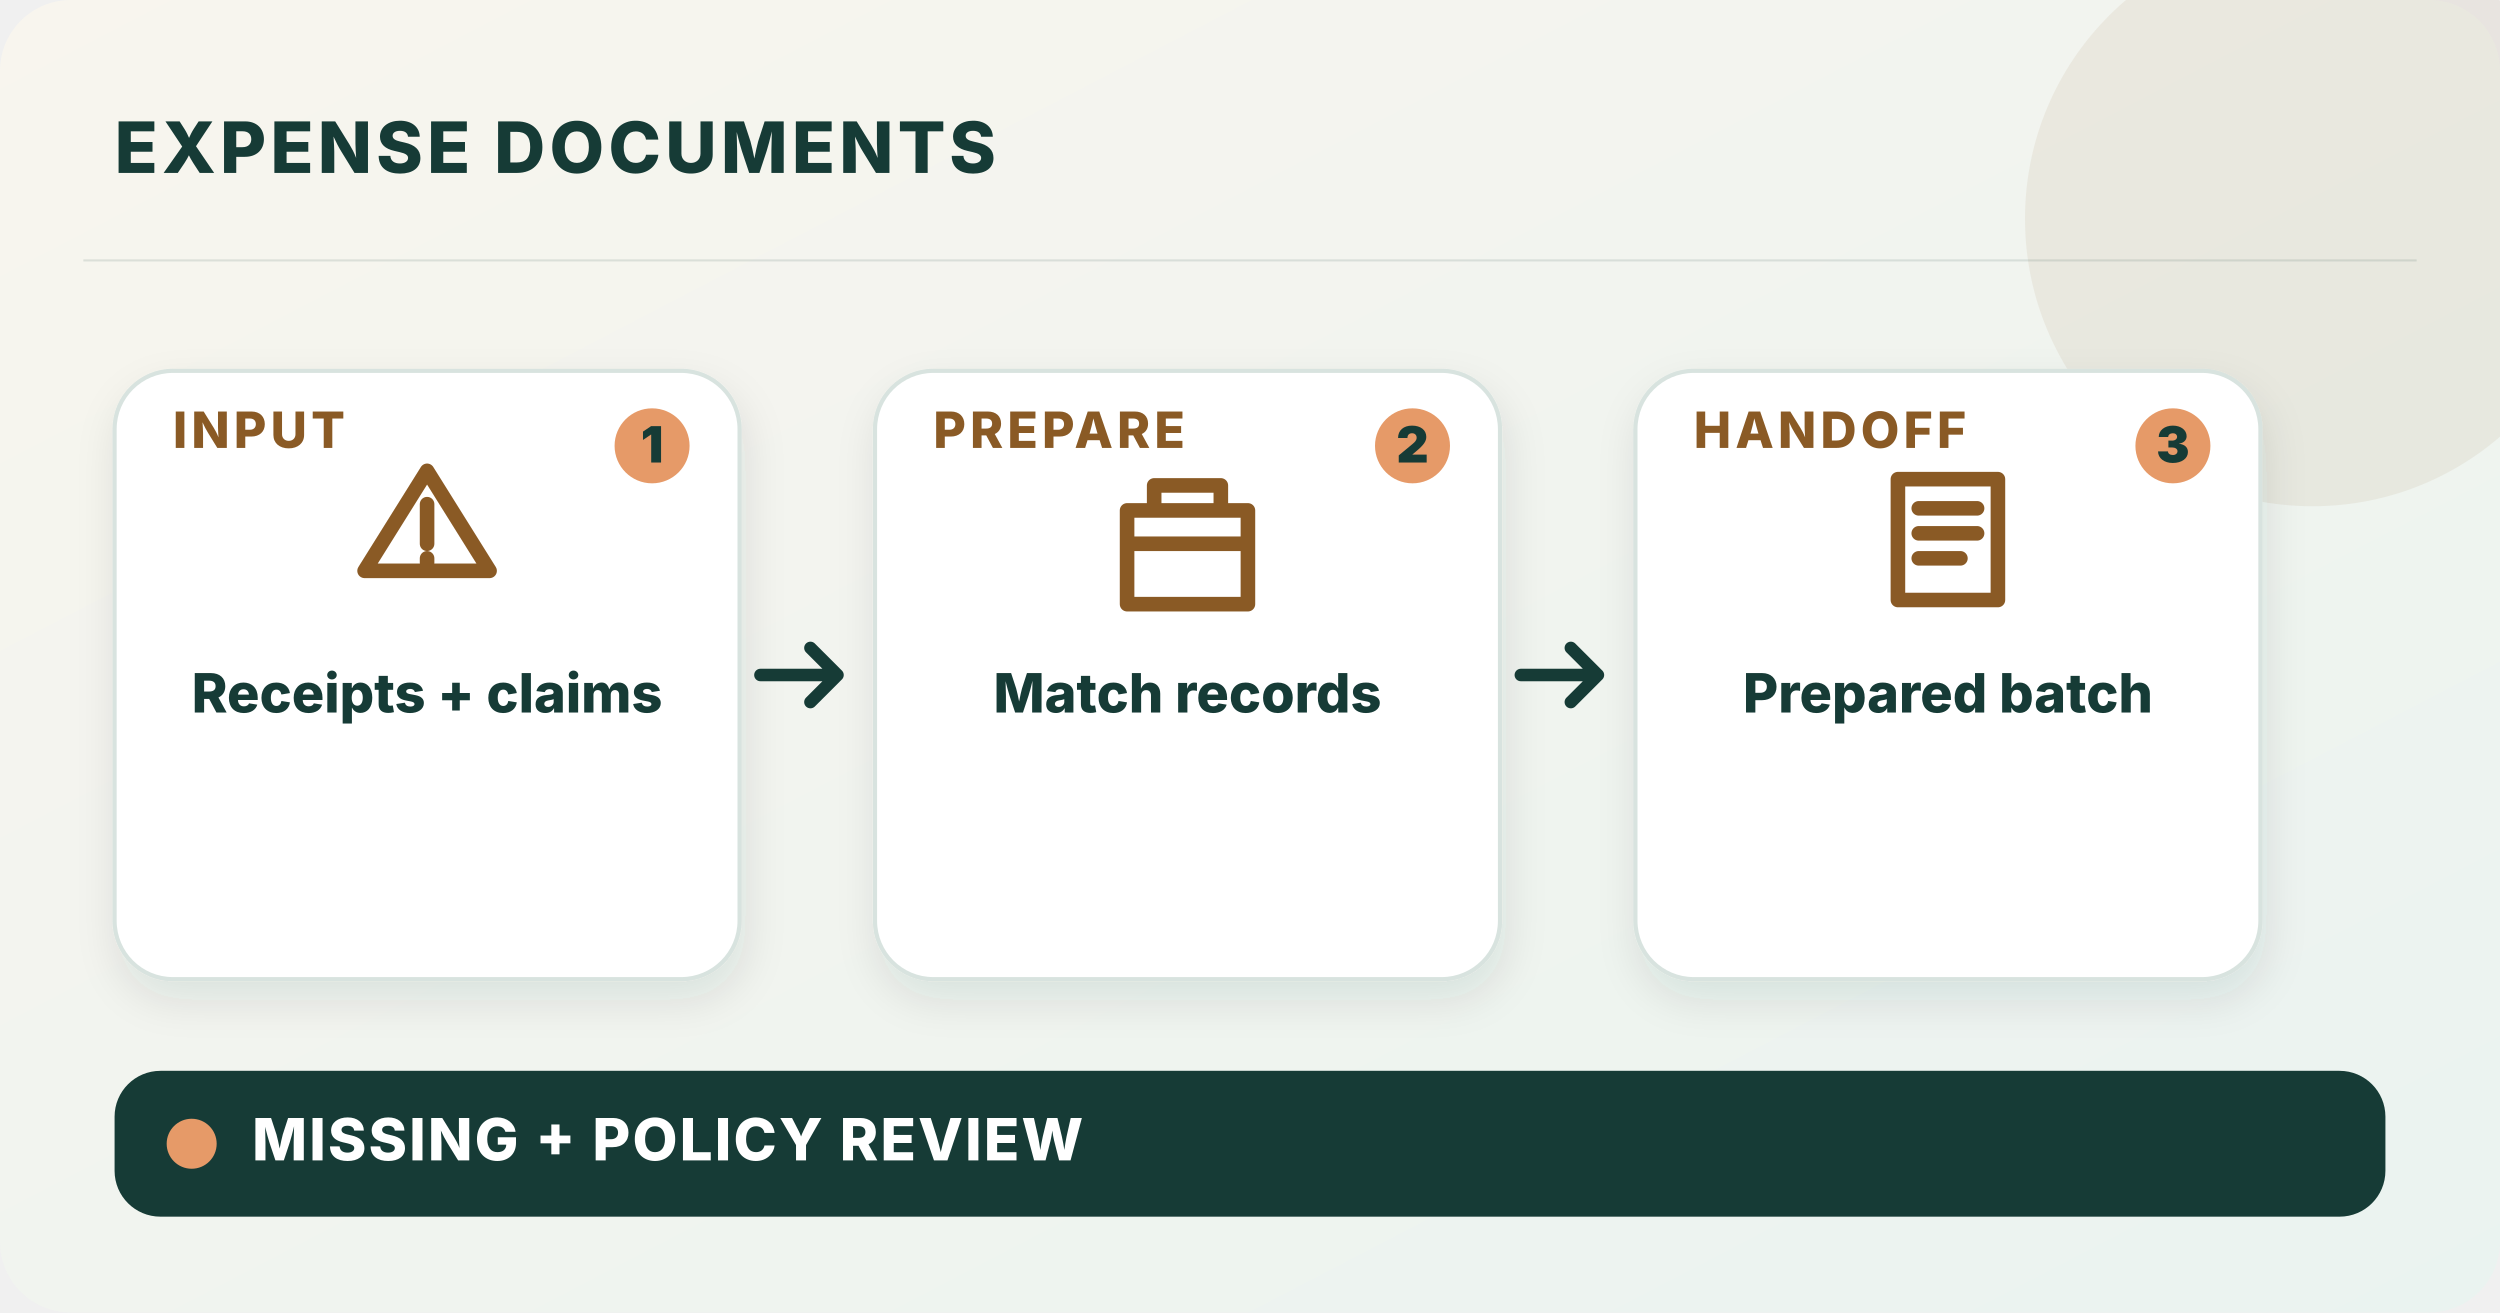
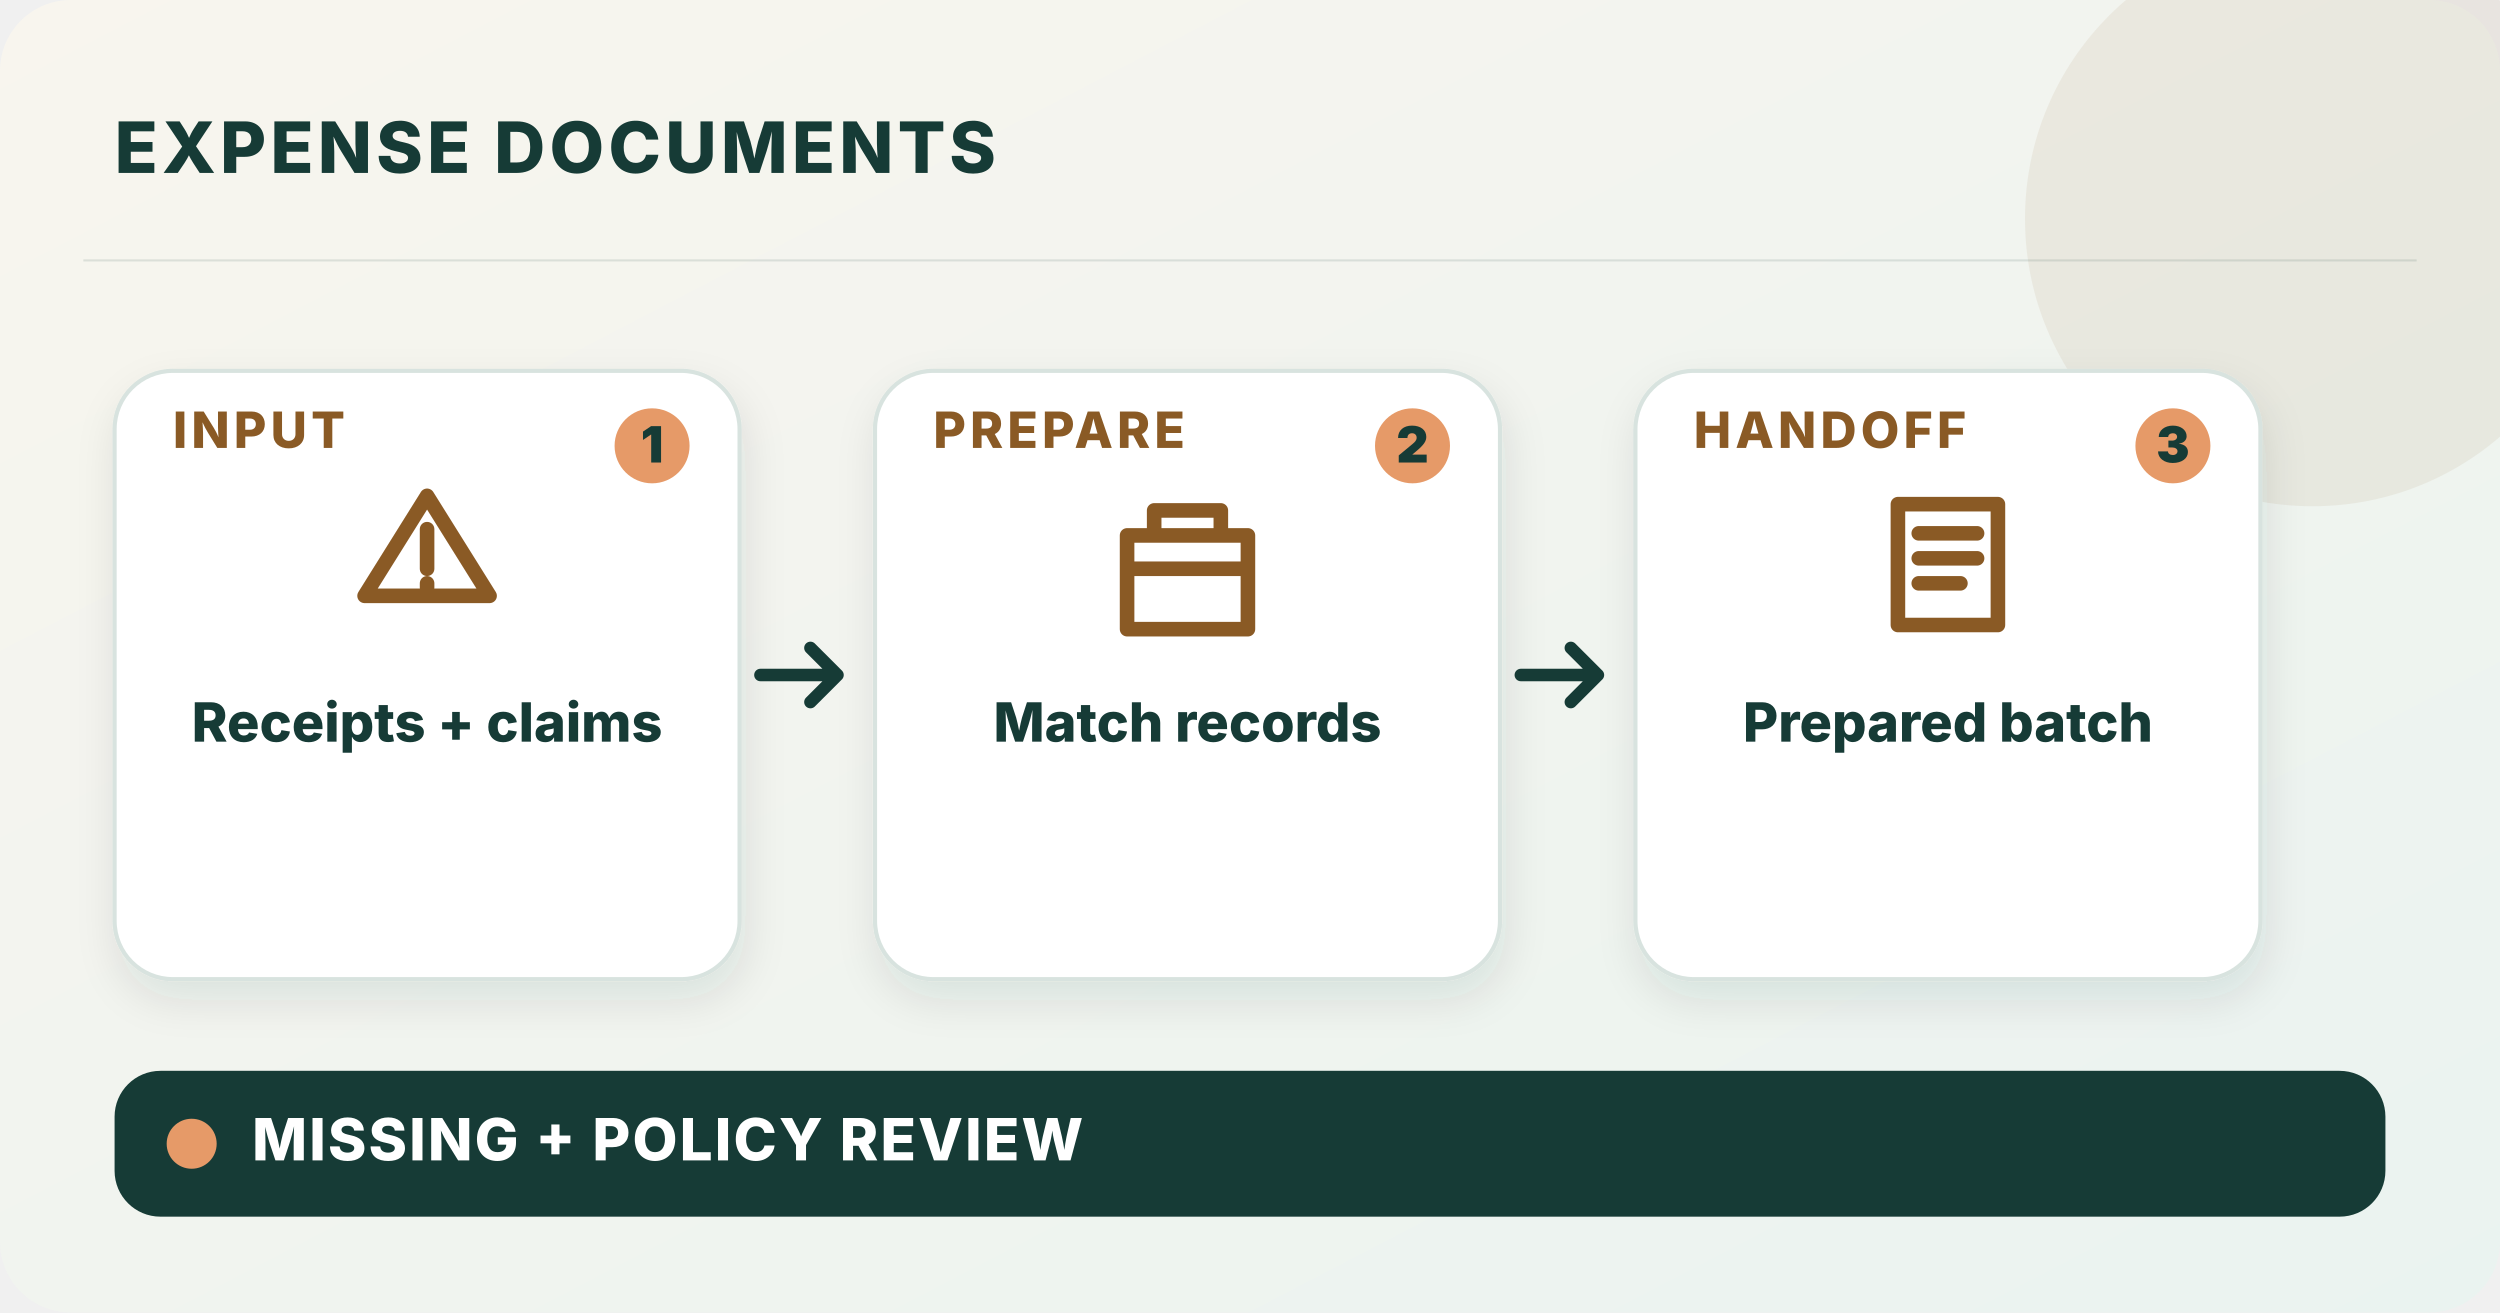
<svg xmlns="http://www.w3.org/2000/svg" viewBox="0 0 1200 630" role="img" aria-labelledby="title desc">
  <defs>
    <linearGradient id="bg" x1="0" y1="0" x2="1" y2="1">
      <stop stop-color="#F8F5EE" />
      <stop offset="1" stop-color="#EAF3F0" />
    </linearGradient>
    <filter id="shadow" x="-20%" y="-20%" width="140%" height="160%">
      <feDropShadow dy="9" stdDeviation="10" flood-color="#163B36" flood-opacity=".10" />
    </filter>
    <style>.title{font:800 34px Inter,Arial,sans-serif;letter-spacing:2px;fill:#163B36}.meta{font:800 24px Inter,Arial,sans-serif;letter-spacing:2px;fill:#8A5A25}.step{font:800 26px Inter,Arial,sans-serif;fill:#163B36}.card{fill:#fff;stroke:#D8E3DF;stroke-width:2;filter:url(#shadow)}.icon{fill:none;stroke:#8A5A25;stroke-width:7;stroke-linecap:round;stroke-linejoin:round}.arrow{fill:none;stroke:#163B36;stroke-width:6;stroke-linecap:round;stroke-linejoin:round}.num-bg{fill:#E69A68}.num{font:900 24px Inter,Arial,sans-serif;fill:#163B36}.note{font:800 28px Inter,Arial,sans-serif;letter-spacing:1px;fill:#fff}</style>
  </defs>
  <rect width="1200" height="630" rx="34" fill="url(#bg)" />
  <circle cx="1110" cy="105" r="138" fill="#8A5A25" opacity=".08" />
  <path d="M40 125h1120" stroke="#163B36" stroke-opacity=".12" />
  <text x="55" y="83" class="title">EXPENSE DOCUMENTS</text>
  <g>
    <rect x="55" y="178" width="300" height="292" rx="28" class="card" />
    <text x="83" y="215" class="meta">INPUT</text>
-     <g class="icon" transform="translate(0 4)">
+     <g class="icon" transform="translate(0 16)">
      <path d="M175 270l30-48 30 48z M205 238v19 M205 264v2" />
    </g>
-     <text x="205" y="326" text-anchor="middle" transform="translate(0 16)" class="step">Receipts + claims</text>
+     <text x="205" y="326" text-anchor="middle" transform="translate(0 30)" class="step">Receipts + claims</text>
    <circle cx="313" cy="214" r="18" class="num-bg" />
    <text x="313" y="222" text-anchor="middle" class="num">1</text>
  </g>
  <g>
    <rect x="420" y="178" width="300" height="292" rx="28" class="card" />
    <text x="448" y="215" class="meta">PREPARE</text>
-     <g class="icon" transform="translate(0 4)">
+     <g class="icon" transform="translate(0 16)">
      <path d="M541 241h58v45h-58z M554 241v-12h32v12 M541 257h58" />
    </g>
-     <text x="570" y="326" text-anchor="middle" transform="translate(0 16)" class="step">Match records</text>
+     <text x="570" y="326" text-anchor="middle" transform="translate(0 30)" class="step">Match records</text>
    <circle cx="678" cy="214" r="18" class="num-bg" />
    <text x="678" y="222" text-anchor="middle" class="num">2</text>
  </g>
  <g>
    <rect x="785" y="178" width="300" height="292" rx="28" class="card" />
    <text x="813" y="215" class="meta">HANDOFF</text>
-     <g class="icon" transform="translate(0 4)">
+     <g class="icon" transform="translate(0 16)">
      <path d="M911 226h48v58h-48z M921 240h28 M921 252h28 M921 264h20" />
    </g>
-     <text x="935" y="326" text-anchor="middle" transform="translate(0 16)" class="step">Prepared batch</text>
+     <text x="935" y="326" text-anchor="middle" transform="translate(0 30)" class="step">Prepared batch</text>
    <circle cx="1043" cy="214" r="18" class="num-bg" />
    <text x="1043" y="222" text-anchor="middle" class="num">3</text>
  </g>
  <path d="M365 324h37m-13-13 13 13-13 13 M730 324h37m-13-13 13 13-13 13" class="arrow" />
  <rect x="55" y="514" width="1090" height="70" rx="22" fill="#163B36" />
  <circle cx="92" cy="549" r="12" fill="#E69A68" />
  <text x="121" y="557" class="note">MISSING + POLICY REVIEW</text>
</svg>
